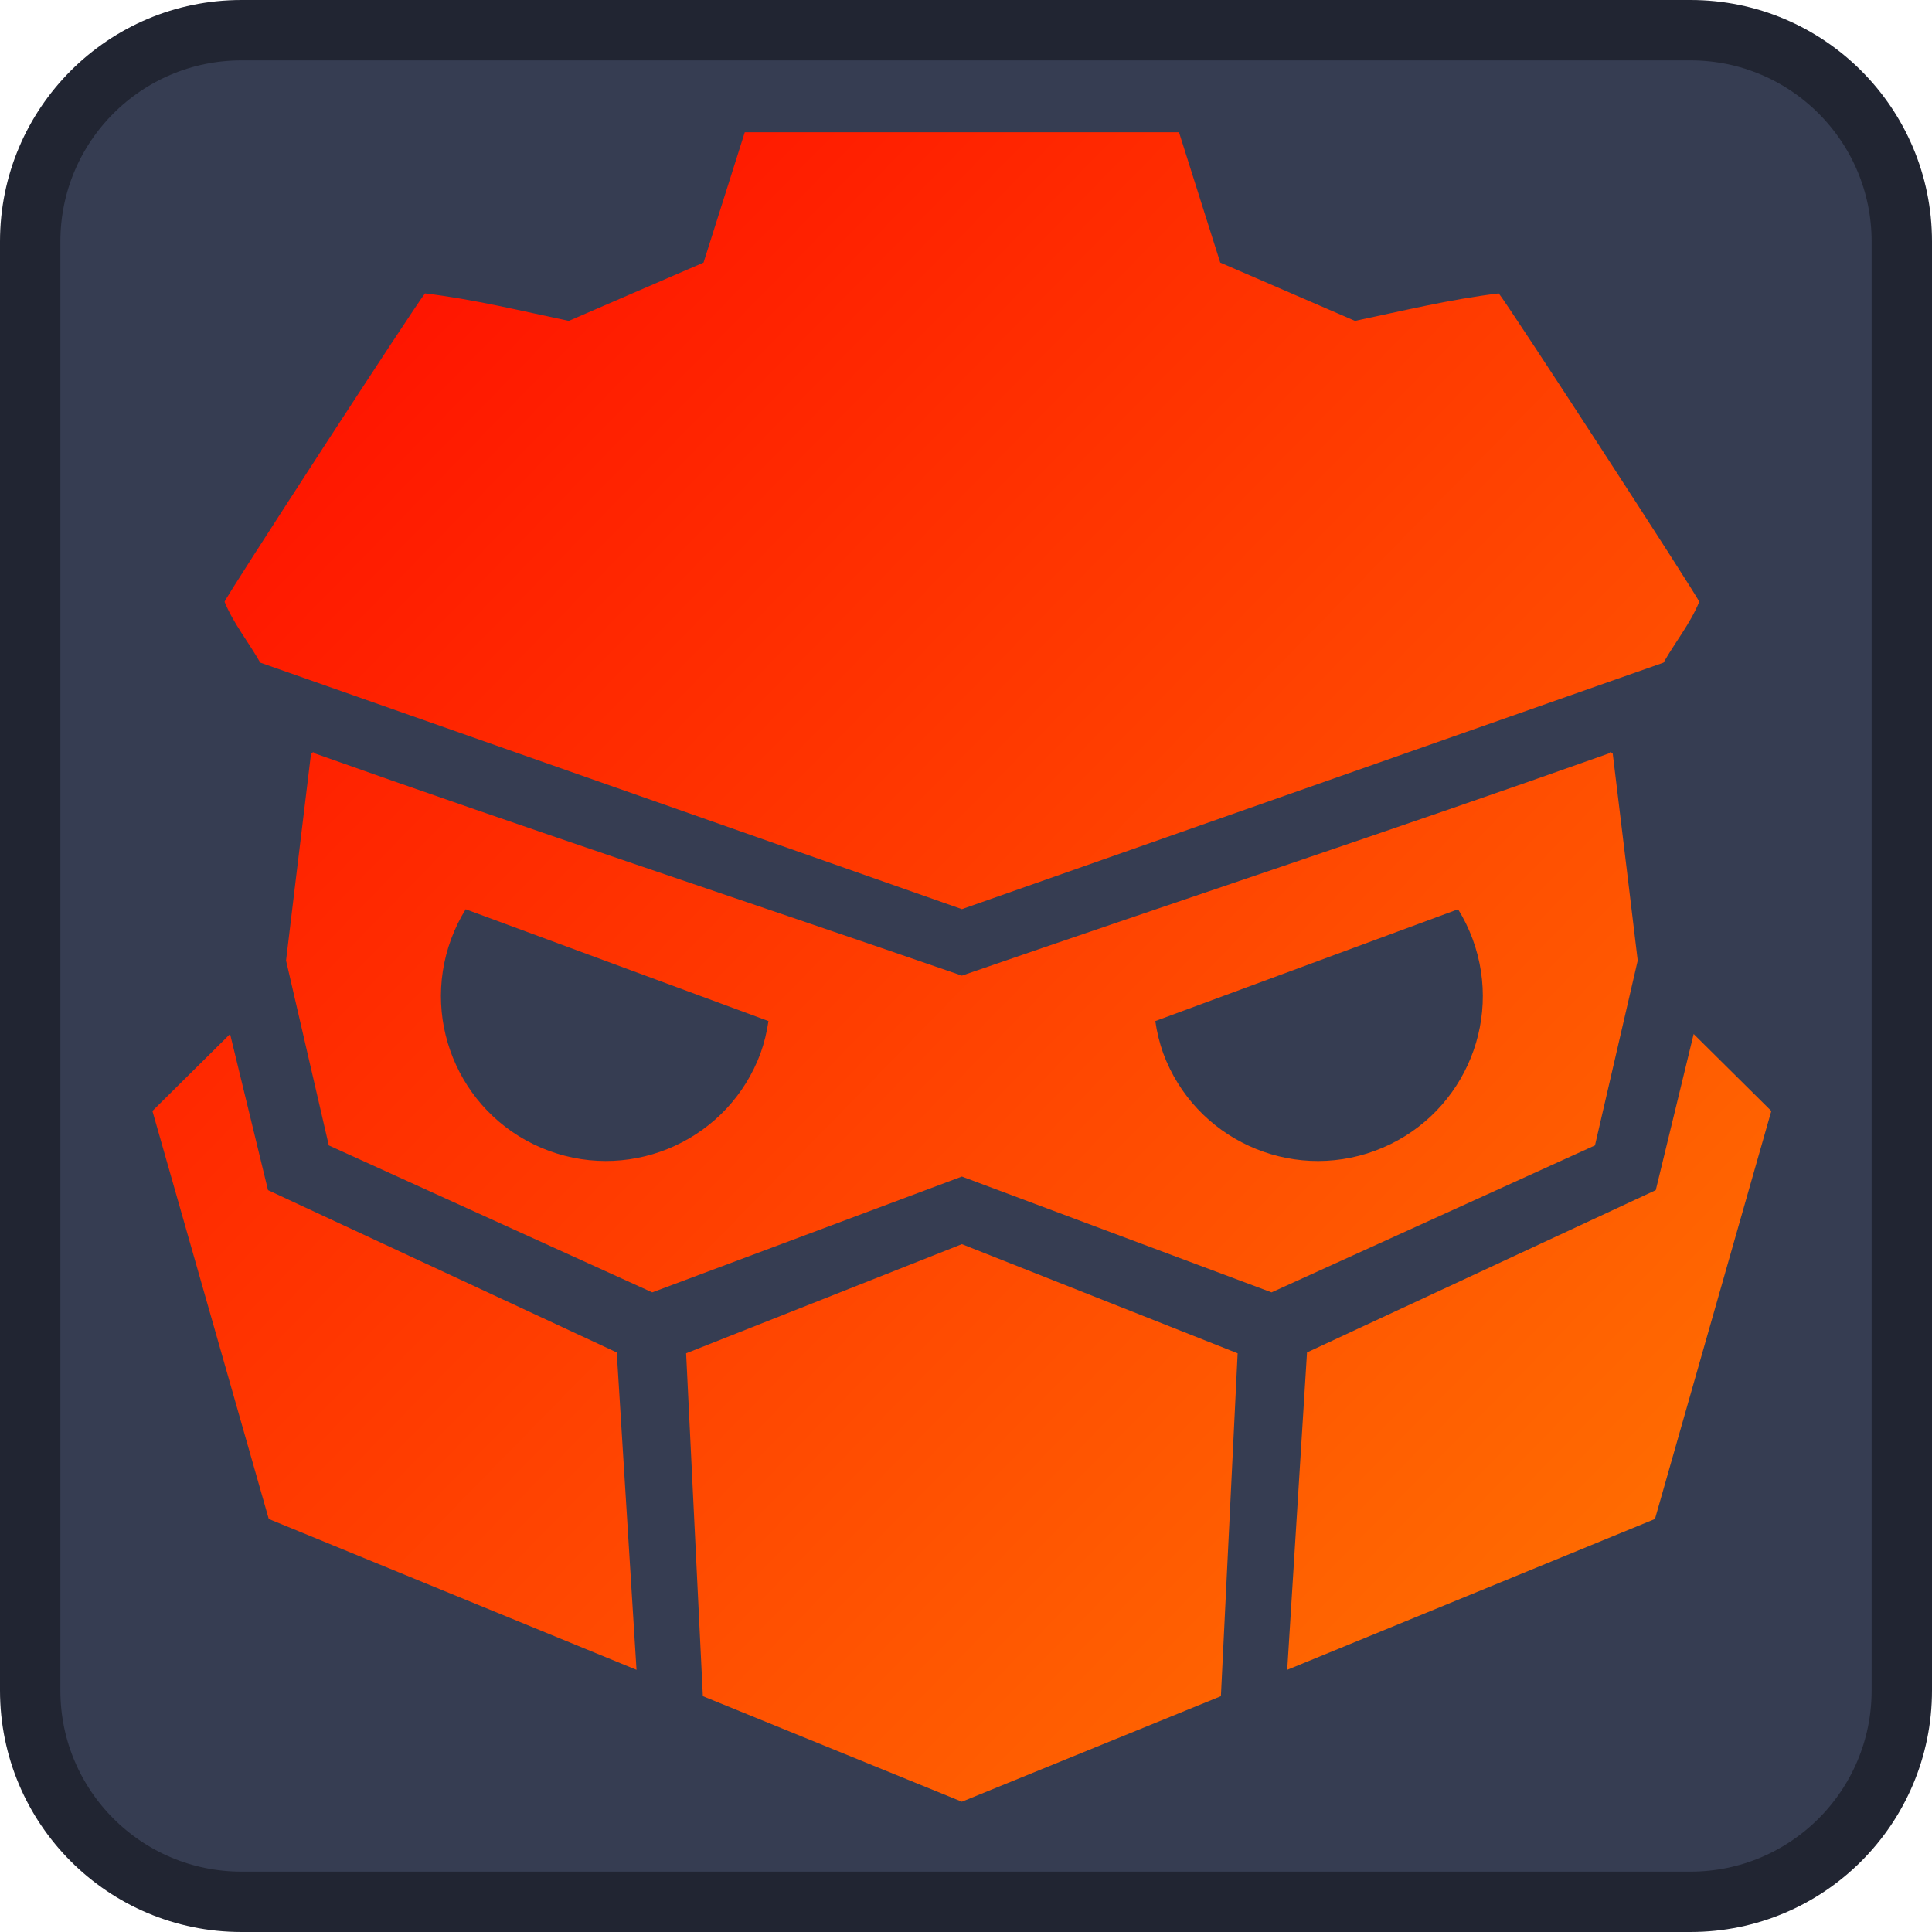
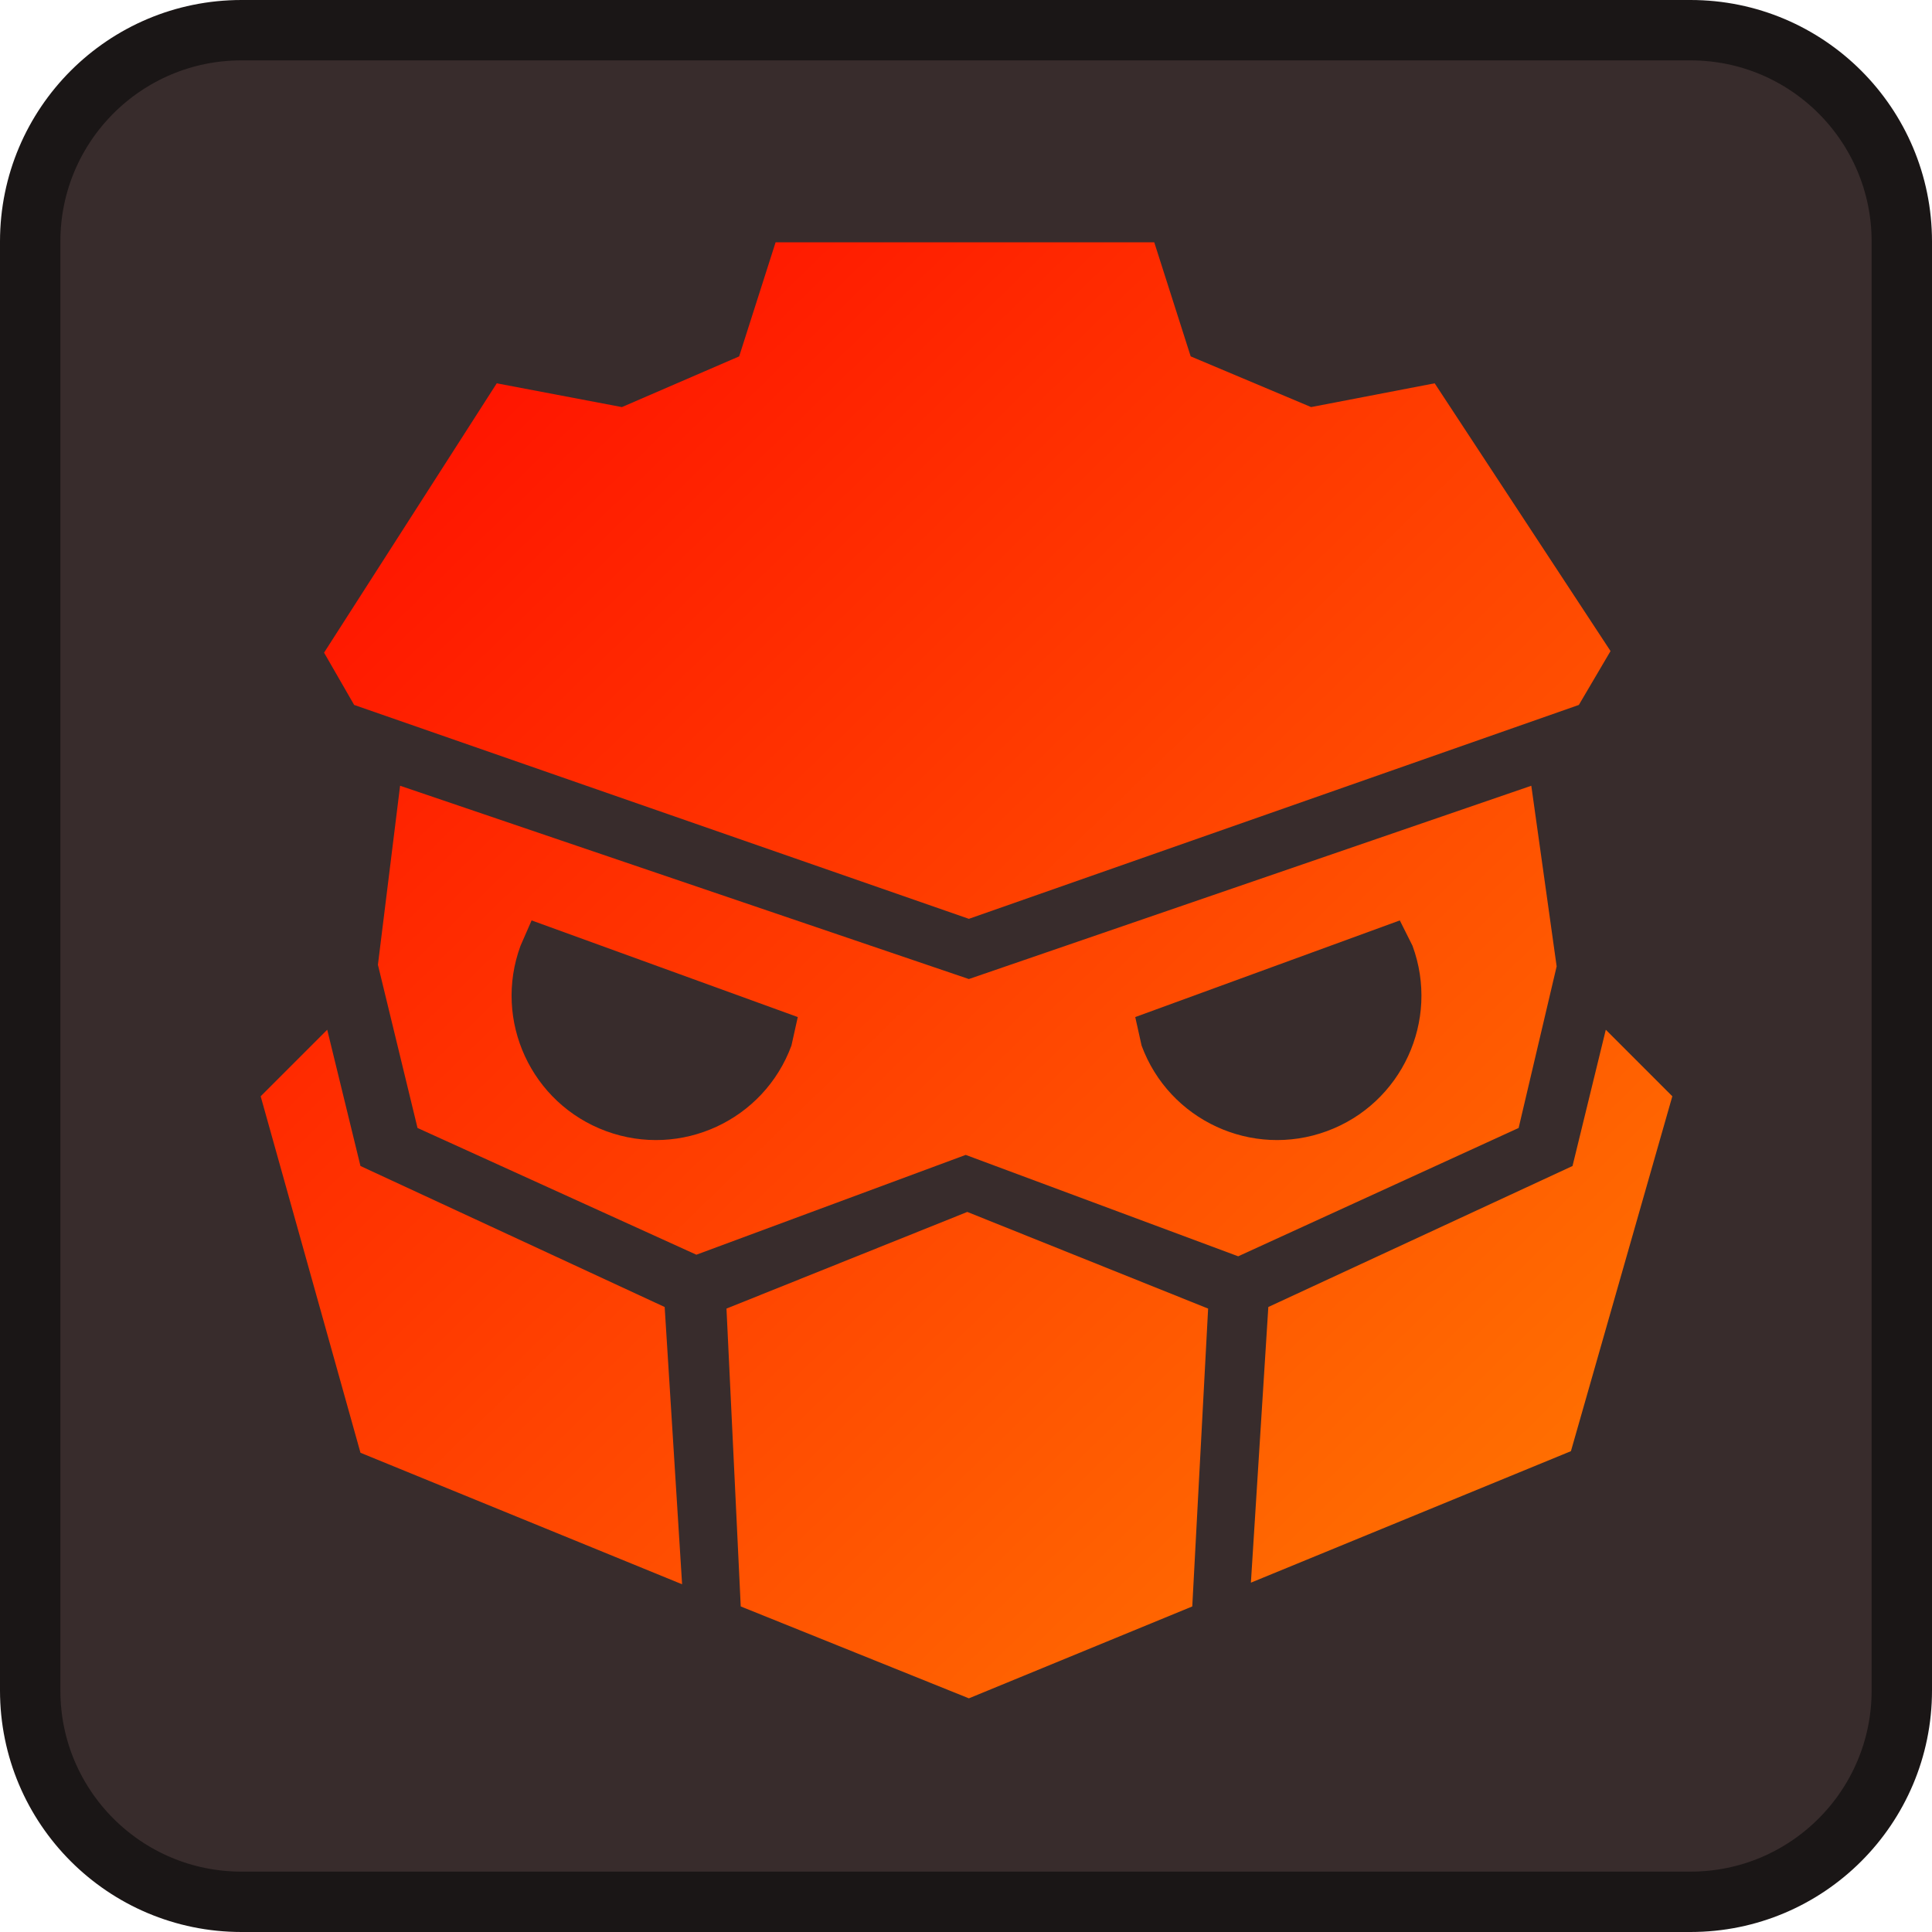
- <svg xmlns="http://www.w3.org/2000/svg" xmlns:xlink="http://www.w3.org/1999/xlink" width="128" height="128">
-   <defs>
-     <linearGradient xlink:href="#a" id="b" x1="455.851" x2="528.307" y1="527.88" y2="598.77" gradientTransform="translate(-524.666 -618.75)scale(1.20576)" gradientUnits="userSpaceOnUse" />
-     <linearGradient id="a">
-       <stop offset="0" stop-color="#ff1300" />
-       <stop offset="1" stop-color="#ff6e01" />
-     </linearGradient>
-   </defs>
-   <rect width="124" height="124" x="2" y="2" fill="#363d52" stroke="#212532" stroke-width="4" rx="14" />
-   <path fill="url(#b)" d="m 49.343,8.763 -2.732,8.634 c -2.976,1.287 -5.952,2.574 -8.928,3.863 -3.158,-0.665 -6.323,-1.435 -9.523,-1.821 -0.505,0.569 -13.285,20.227 -13.282,20.431 0.589,1.442 1.6,2.683 2.365,4.032 l 46.485,16.331 46.485,-16.331 c 0.765,-1.349 1.776,-2.59 2.365,-4.032 0.004,-0.203 -12.777,-19.862 -13.282,-20.431 -3.2,0.386 -6.365,1.156 -9.523,1.821 C 86.797,19.971 83.82,18.684 80.844,17.397 L 78.112,8.763 Z M 20.783,49.84 c -0.058,-0.019 -0.173,0.068 -0.178,0.097 C 20.046,54.503 18.952,63.639 18.952,63.639 l 2.832,12.247 21.428,9.737 20.516,-7.673 20.515,7.673 21.428,-9.737 2.832,-12.247 c 0,0 -1.094,-9.135 -1.654,-13.702 -0.006,-0.039 -0.209,-0.18 -0.209,-0.037 -14.028,4.987 -28.66,9.817 -42.913,14.737 -14.252,-4.919 -28.885,-9.749 -42.913,-14.737 0,-0.036 -0.013,-0.053 -0.032,-0.06 z m 10.07,10.401 20.059,7.407 a 10.925,10.925 0 0 1 -0.523,2.128 10.925,10.925 0 0 1 -14.033,6.464 10.925,10.925 0 0 1 -6.464,-14.033 10.925,10.925 0 0 1 0.961,-1.967 z m 65.748,0 a 10.925,10.925 0 0 1 0.961,1.967 10.925,10.925 0 0 1 -6.464,14.033 10.925,10.925 0 0 1 -14.033,-6.464 10.925,10.925 0 0 1 -0.523,-2.128 z m -81.357,8.265 -5.146,5.099 7.709,27.031 24.364,9.994 L 40.861,89.602 17.756,78.85 Z m 96.966,0 -2.511,10.344 -23.106,10.752 -1.311,21.028 24.364,-9.994 7.709,-27.031 z m -48.483,13.923 -18.27,7.231 1.109,22.716 17.161,6.992 17.161,-6.992 1.109,-22.716 z" style="font-variation-settings:normal;-inkscape-stroke:none" />
+ <svg xmlns="http://www.w3.org/2000/svg" height="128" width="128">
+   <linearGradient id="a" gradientUnits="userSpaceOnUse" x1="30.182" x2="101.98" y1="23.927" y2="97.824">
+     <stop offset="0" stop-color="#ff1300" />
+     <stop offset="1" stop-color="#ff6e01" />
+   </linearGradient>
+   <rect fill="#382c2c" height="124" rx="14" stroke="#1a1616" stroke-width="4" width="124" x="2" y="2" />
+   <path d="m51.385 16.054-2.414 7.558-7.768 3.359-8.292-1.575-11.441 17.844 1.994 3.464 40.727 14.171 40.412-14.171 2.099-3.569-11.651-17.74-8.187 1.575-7.978-3.359-2.414-7.558zm-26.347 47.865 2.624 10.812 18.474 8.397 17.844-6.613 18.054 6.718 18.579-8.502 2.519-10.707-1.679-11.966-37.263 12.806-37.683-12.806zm10.182-2.939 17.635 6.403-.42 1.889a9.564 9.564 0 0 1 -17.949-6.613zm57.522 0 .84 1.679a9.564 9.564 0 0 1 -17.949 6.613l-.42-1.889zm-71.063 7.243-4.409 4.409 6.613 23.618 21.308 8.712-1.155-18.369-20.154-9.342zm84.709 0-2.204 9.027-20.154 9.342-1.155 18.264 21.203-8.712 6.718-23.513zm-42.302 12.071-15.955 6.403.945 19.734 15.115 6.088 14.8-6.088 1.05-19.734z" fill="url(#a)" stroke-width=".105" />
</svg>
